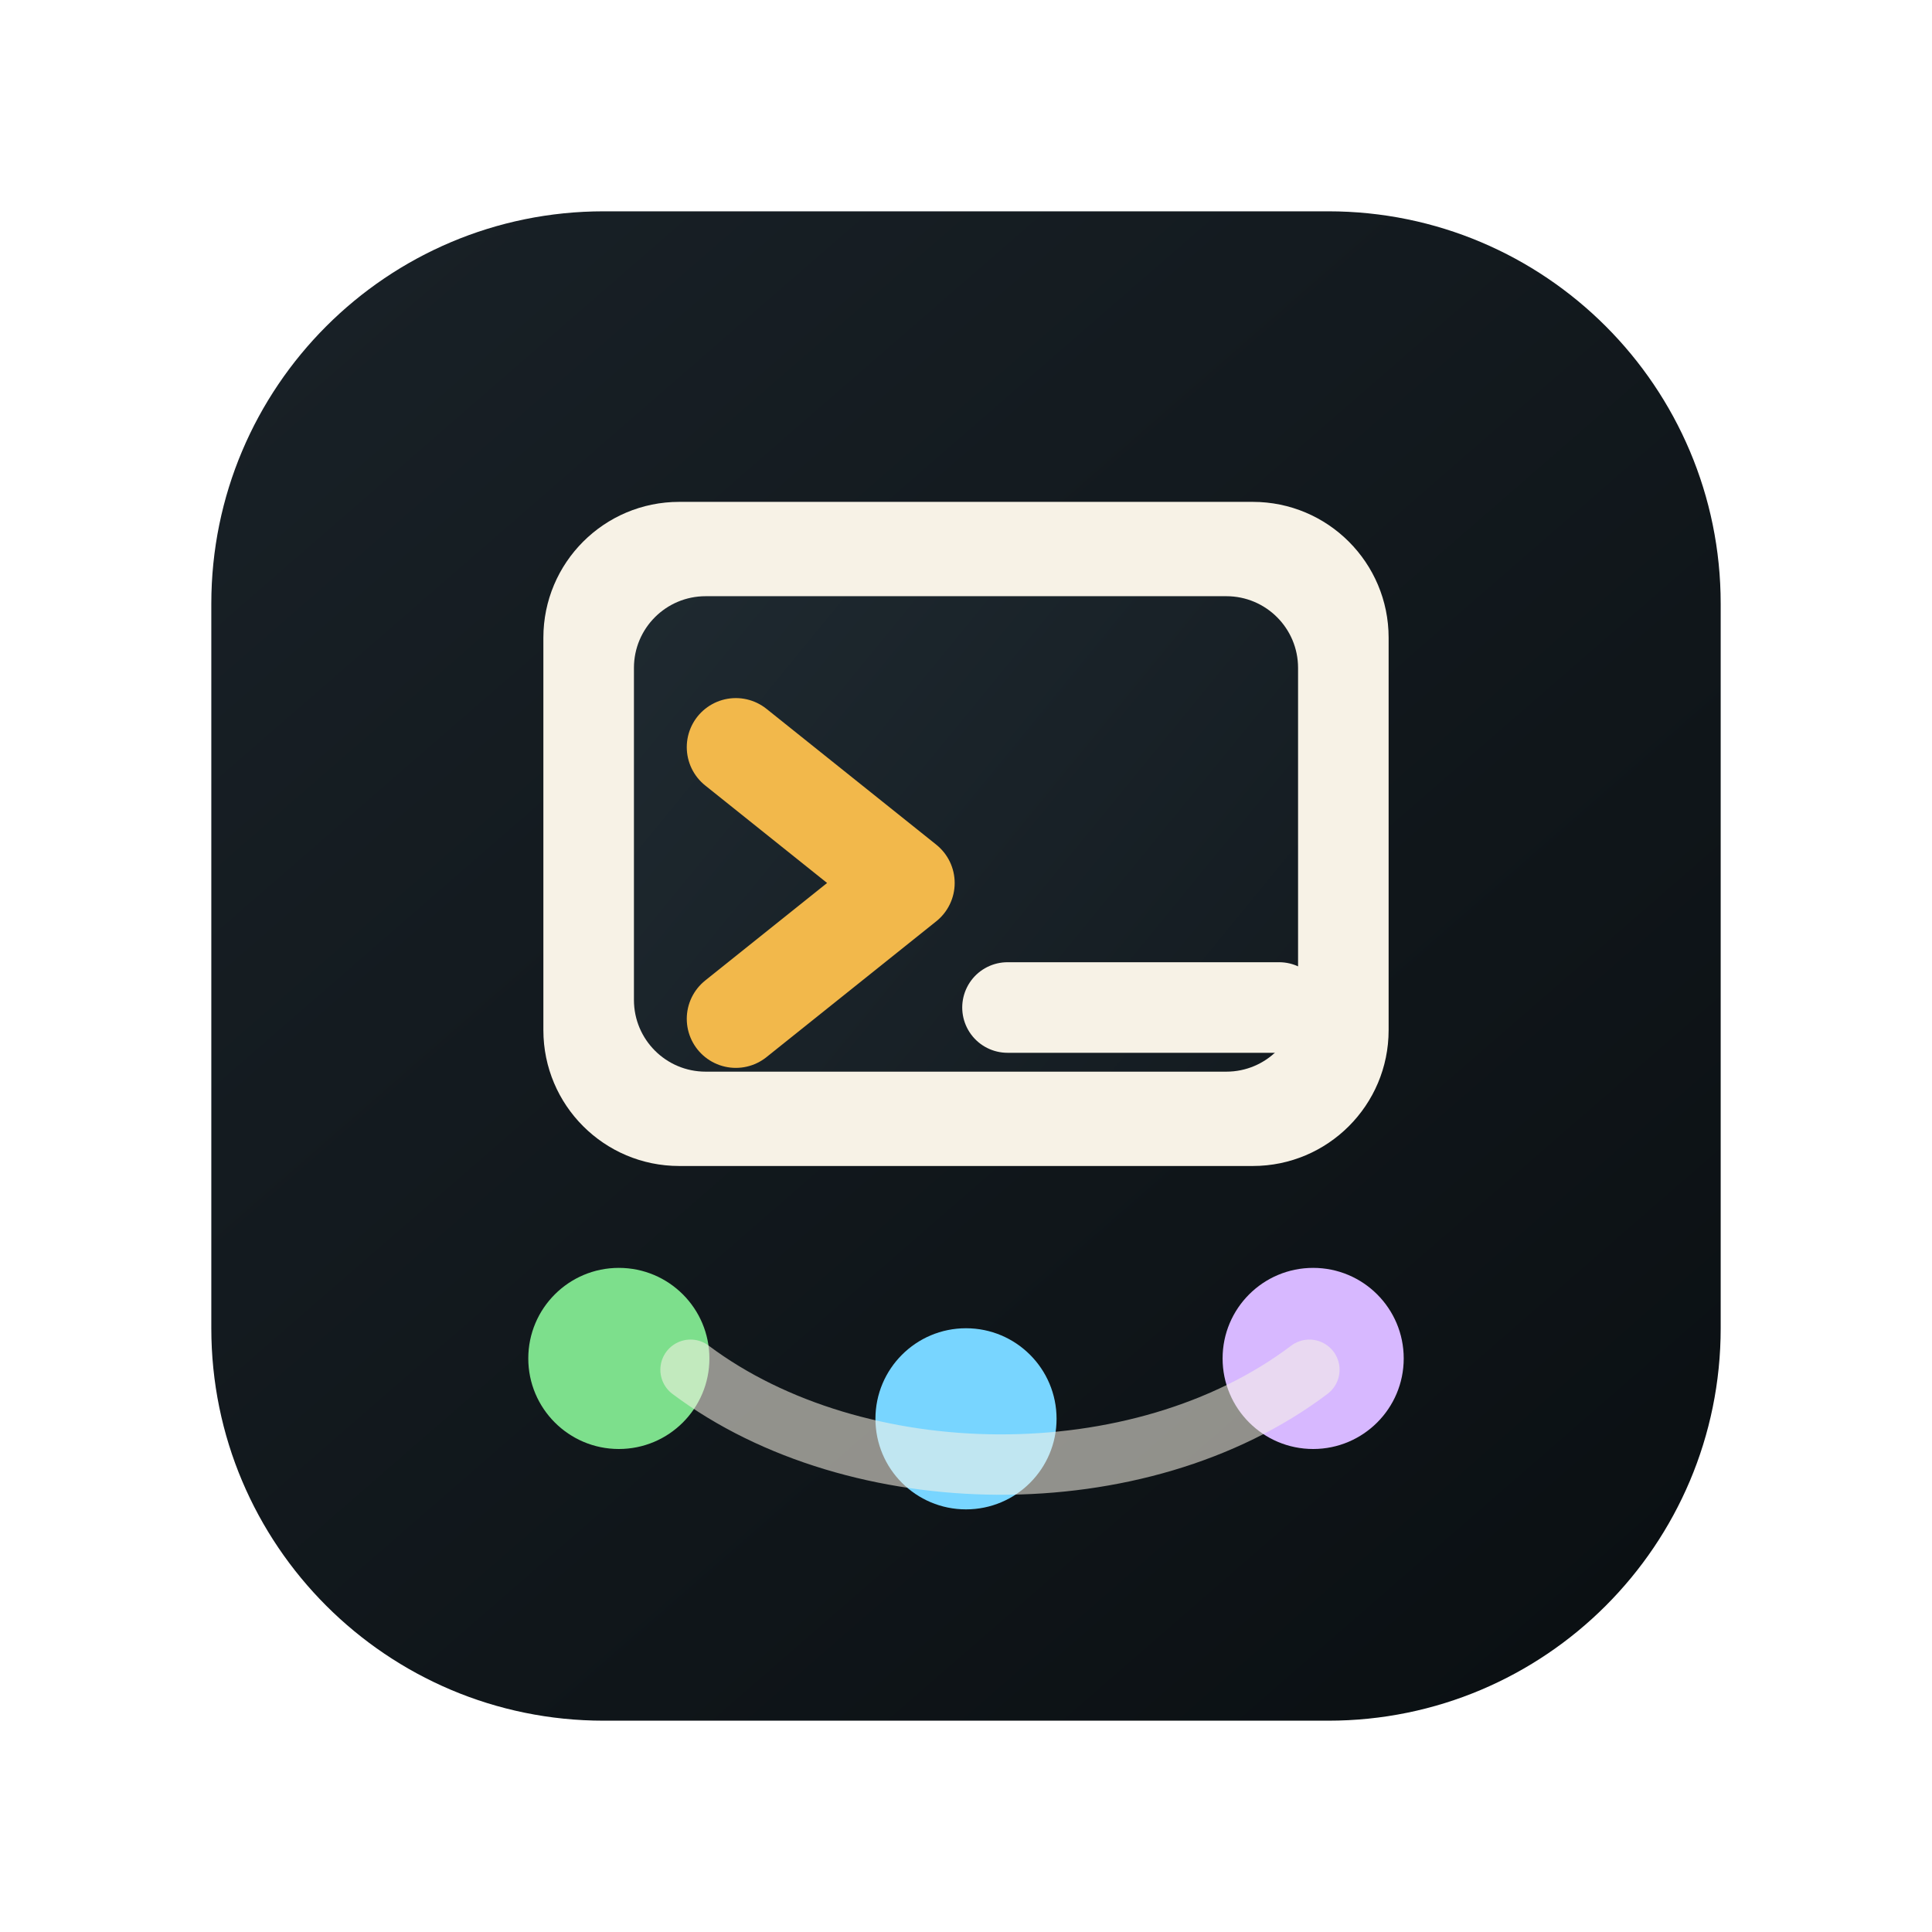
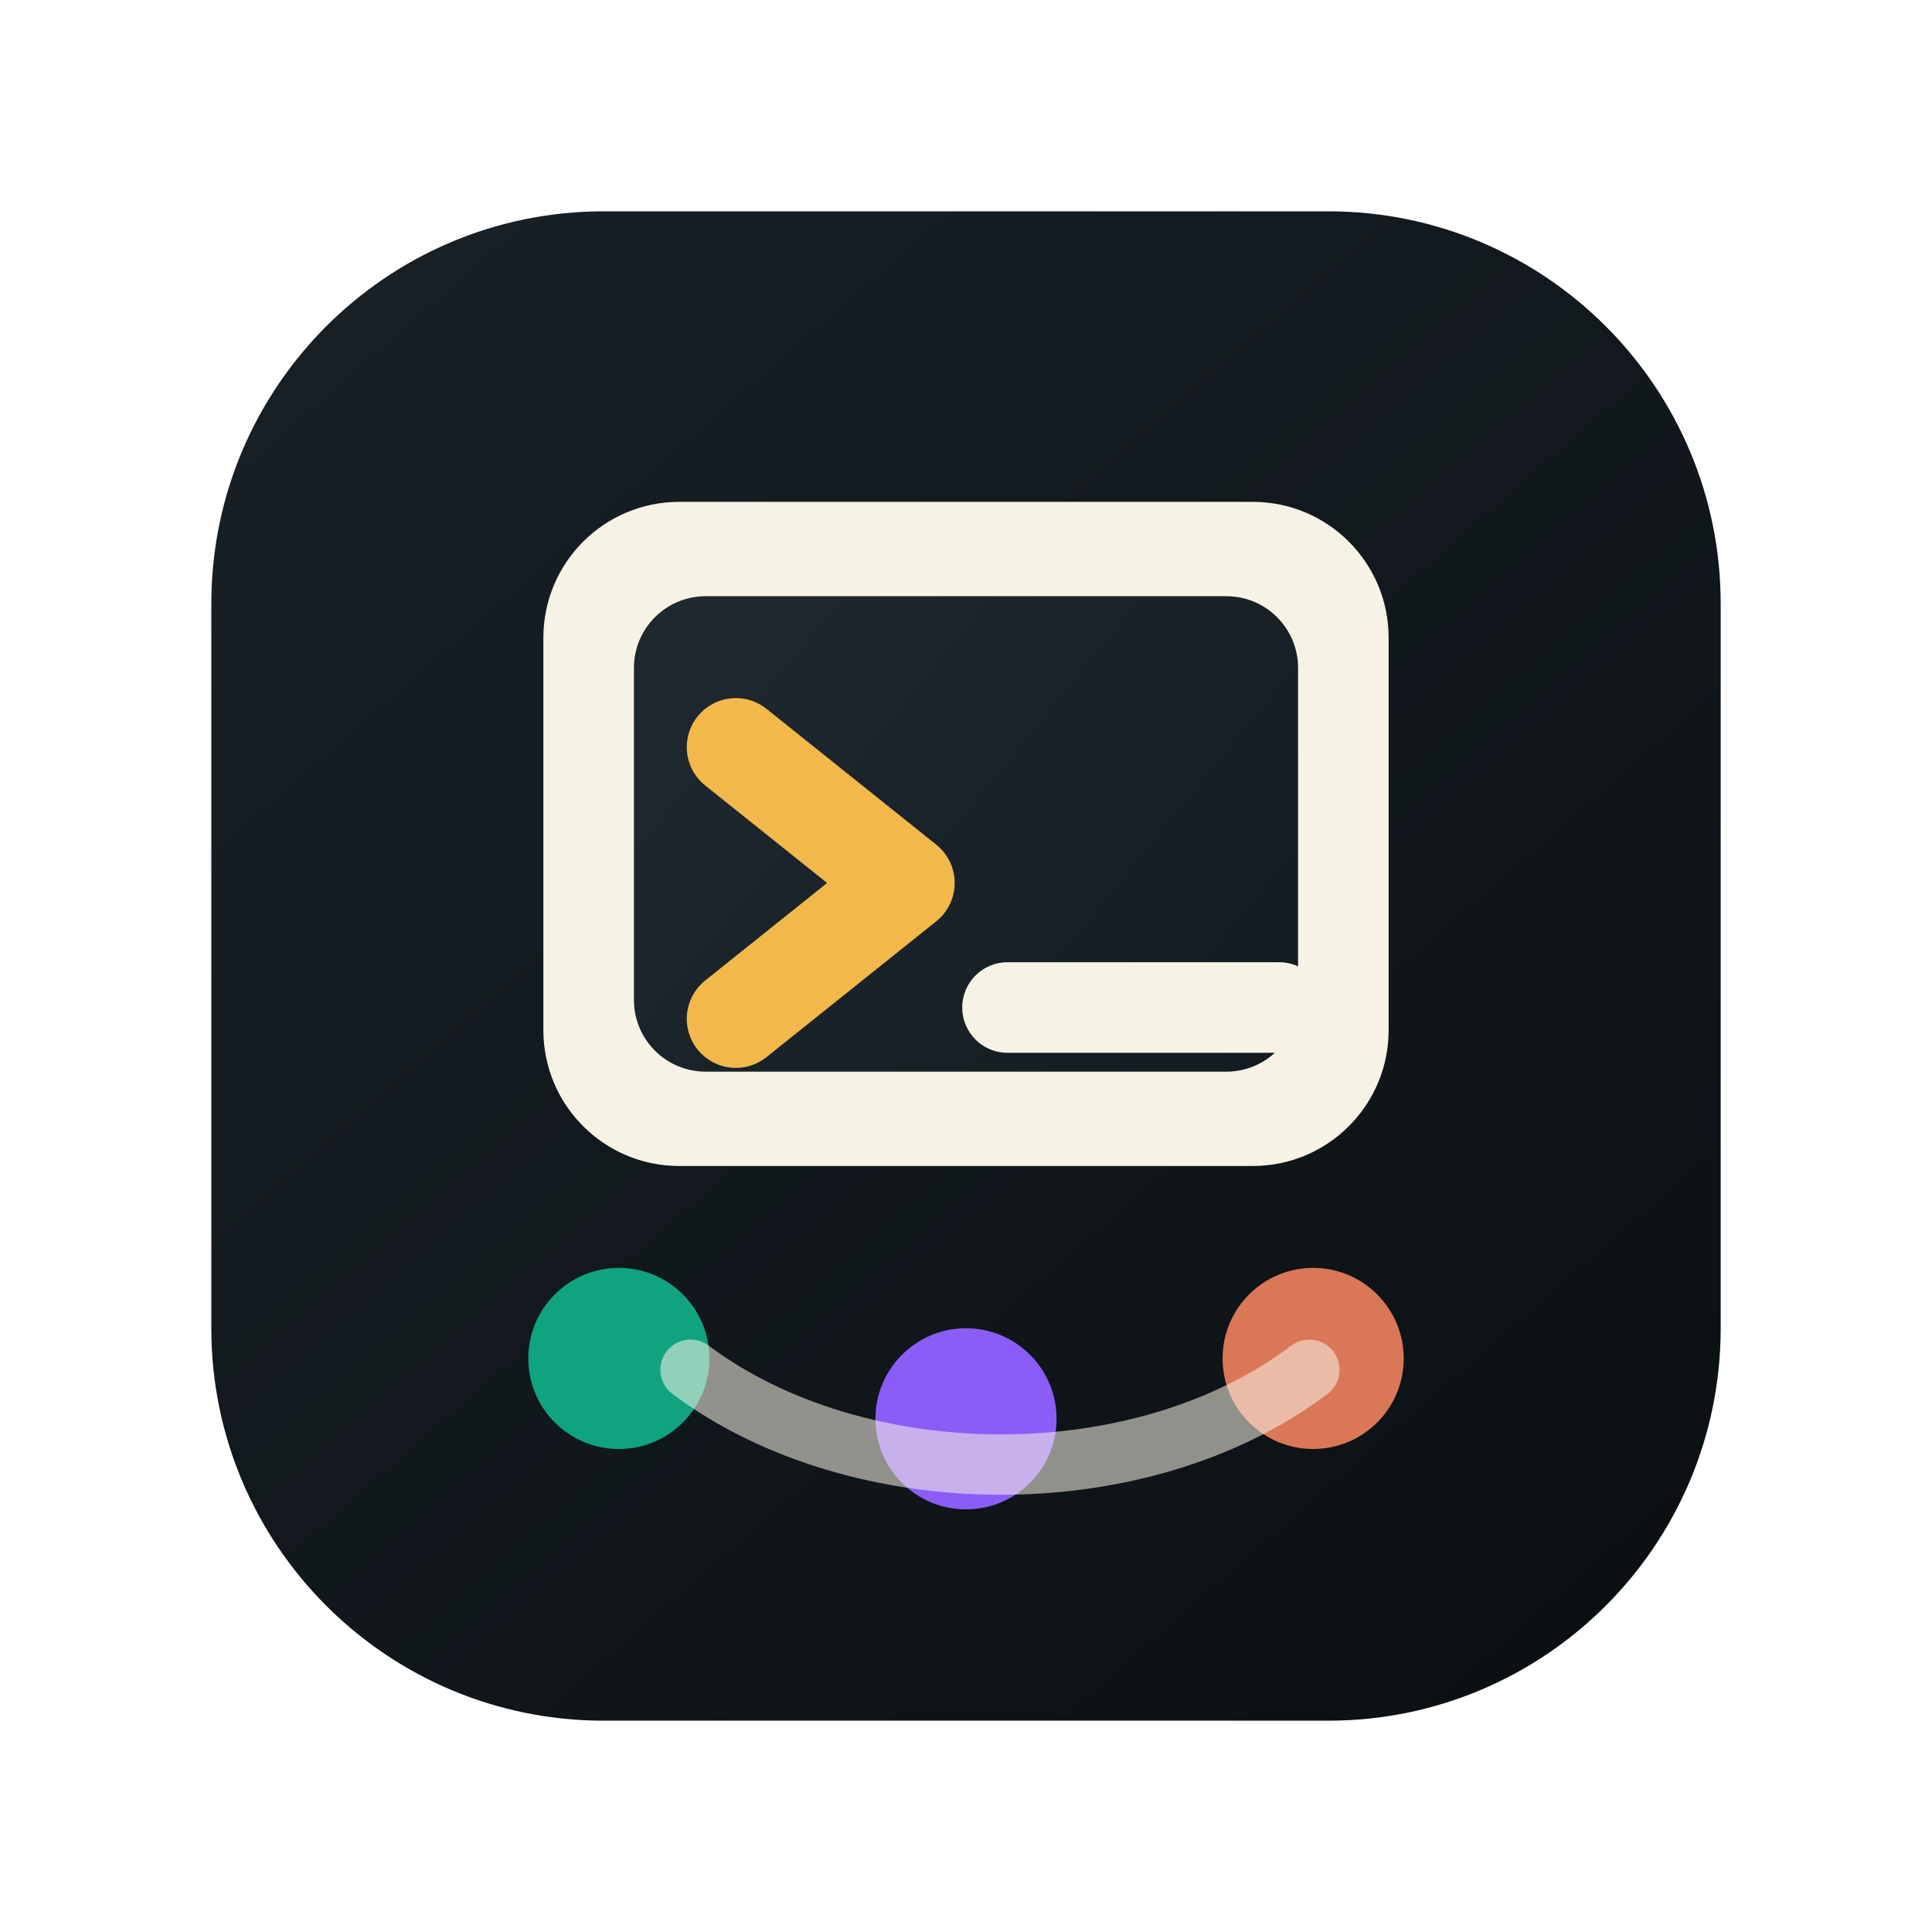
<svg xmlns="http://www.w3.org/2000/svg" viewBox="0 0 512 512" role="img" aria-labelledby="title desc">
  <defs>
    <linearGradient id="badge" x1="96" y1="72" x2="416" y2="440" gradientUnits="userSpaceOnUse">
      <stop offset="0" stop-color="#182026" />
      <stop offset="1" stop-color="#0b1013" />
    </linearGradient>
    <linearGradient id="screen" x1="152" y1="140" x2="360" y2="310" gradientUnits="userSpaceOnUse">
      <stop offset="0" stop-color="#202b32" />
      <stop offset="1" stop-color="#12191e" />
    </linearGradient>
  </defs>
  <rect x="56" y="56" width="400" height="400" rx="104" fill="url(#badge)" />
  <rect x="144" y="133" width="224" height="176" rx="36" fill="#f7f2e6" />
  <rect x="168" y="158" width="176" height="126" rx="19" fill="url(#screen)" />
  <path d="M195 198l45 36-45 36" fill="none" stroke="#f2b84b" stroke-width="26" stroke-linecap="round" stroke-linejoin="round" />
  <path d="M267 267h72" fill="none" stroke="#f7f2e6" stroke-width="24" stroke-linecap="round" />
-   <circle cx="164" cy="360" r="24" fill="#7ddf8c" />
-   <circle cx="256" cy="376" r="24" fill="#78d5ff" />
-   <circle cx="348" cy="360" r="24" fill="#d7b8ff" />
+   <circle cx="164" cy="360" r="24" fill="#10a37f" />
+   <circle cx="256" cy="376" r="24" fill="#8b5cf6" />
+   <circle cx="348" cy="360" r="24" fill="#d97757" />
  <path d="M183 363c44 33 119 34 164 0" fill="none" stroke="#f7f2e6" stroke-width="16" stroke-linecap="round" opacity="0.56" />
</svg>
